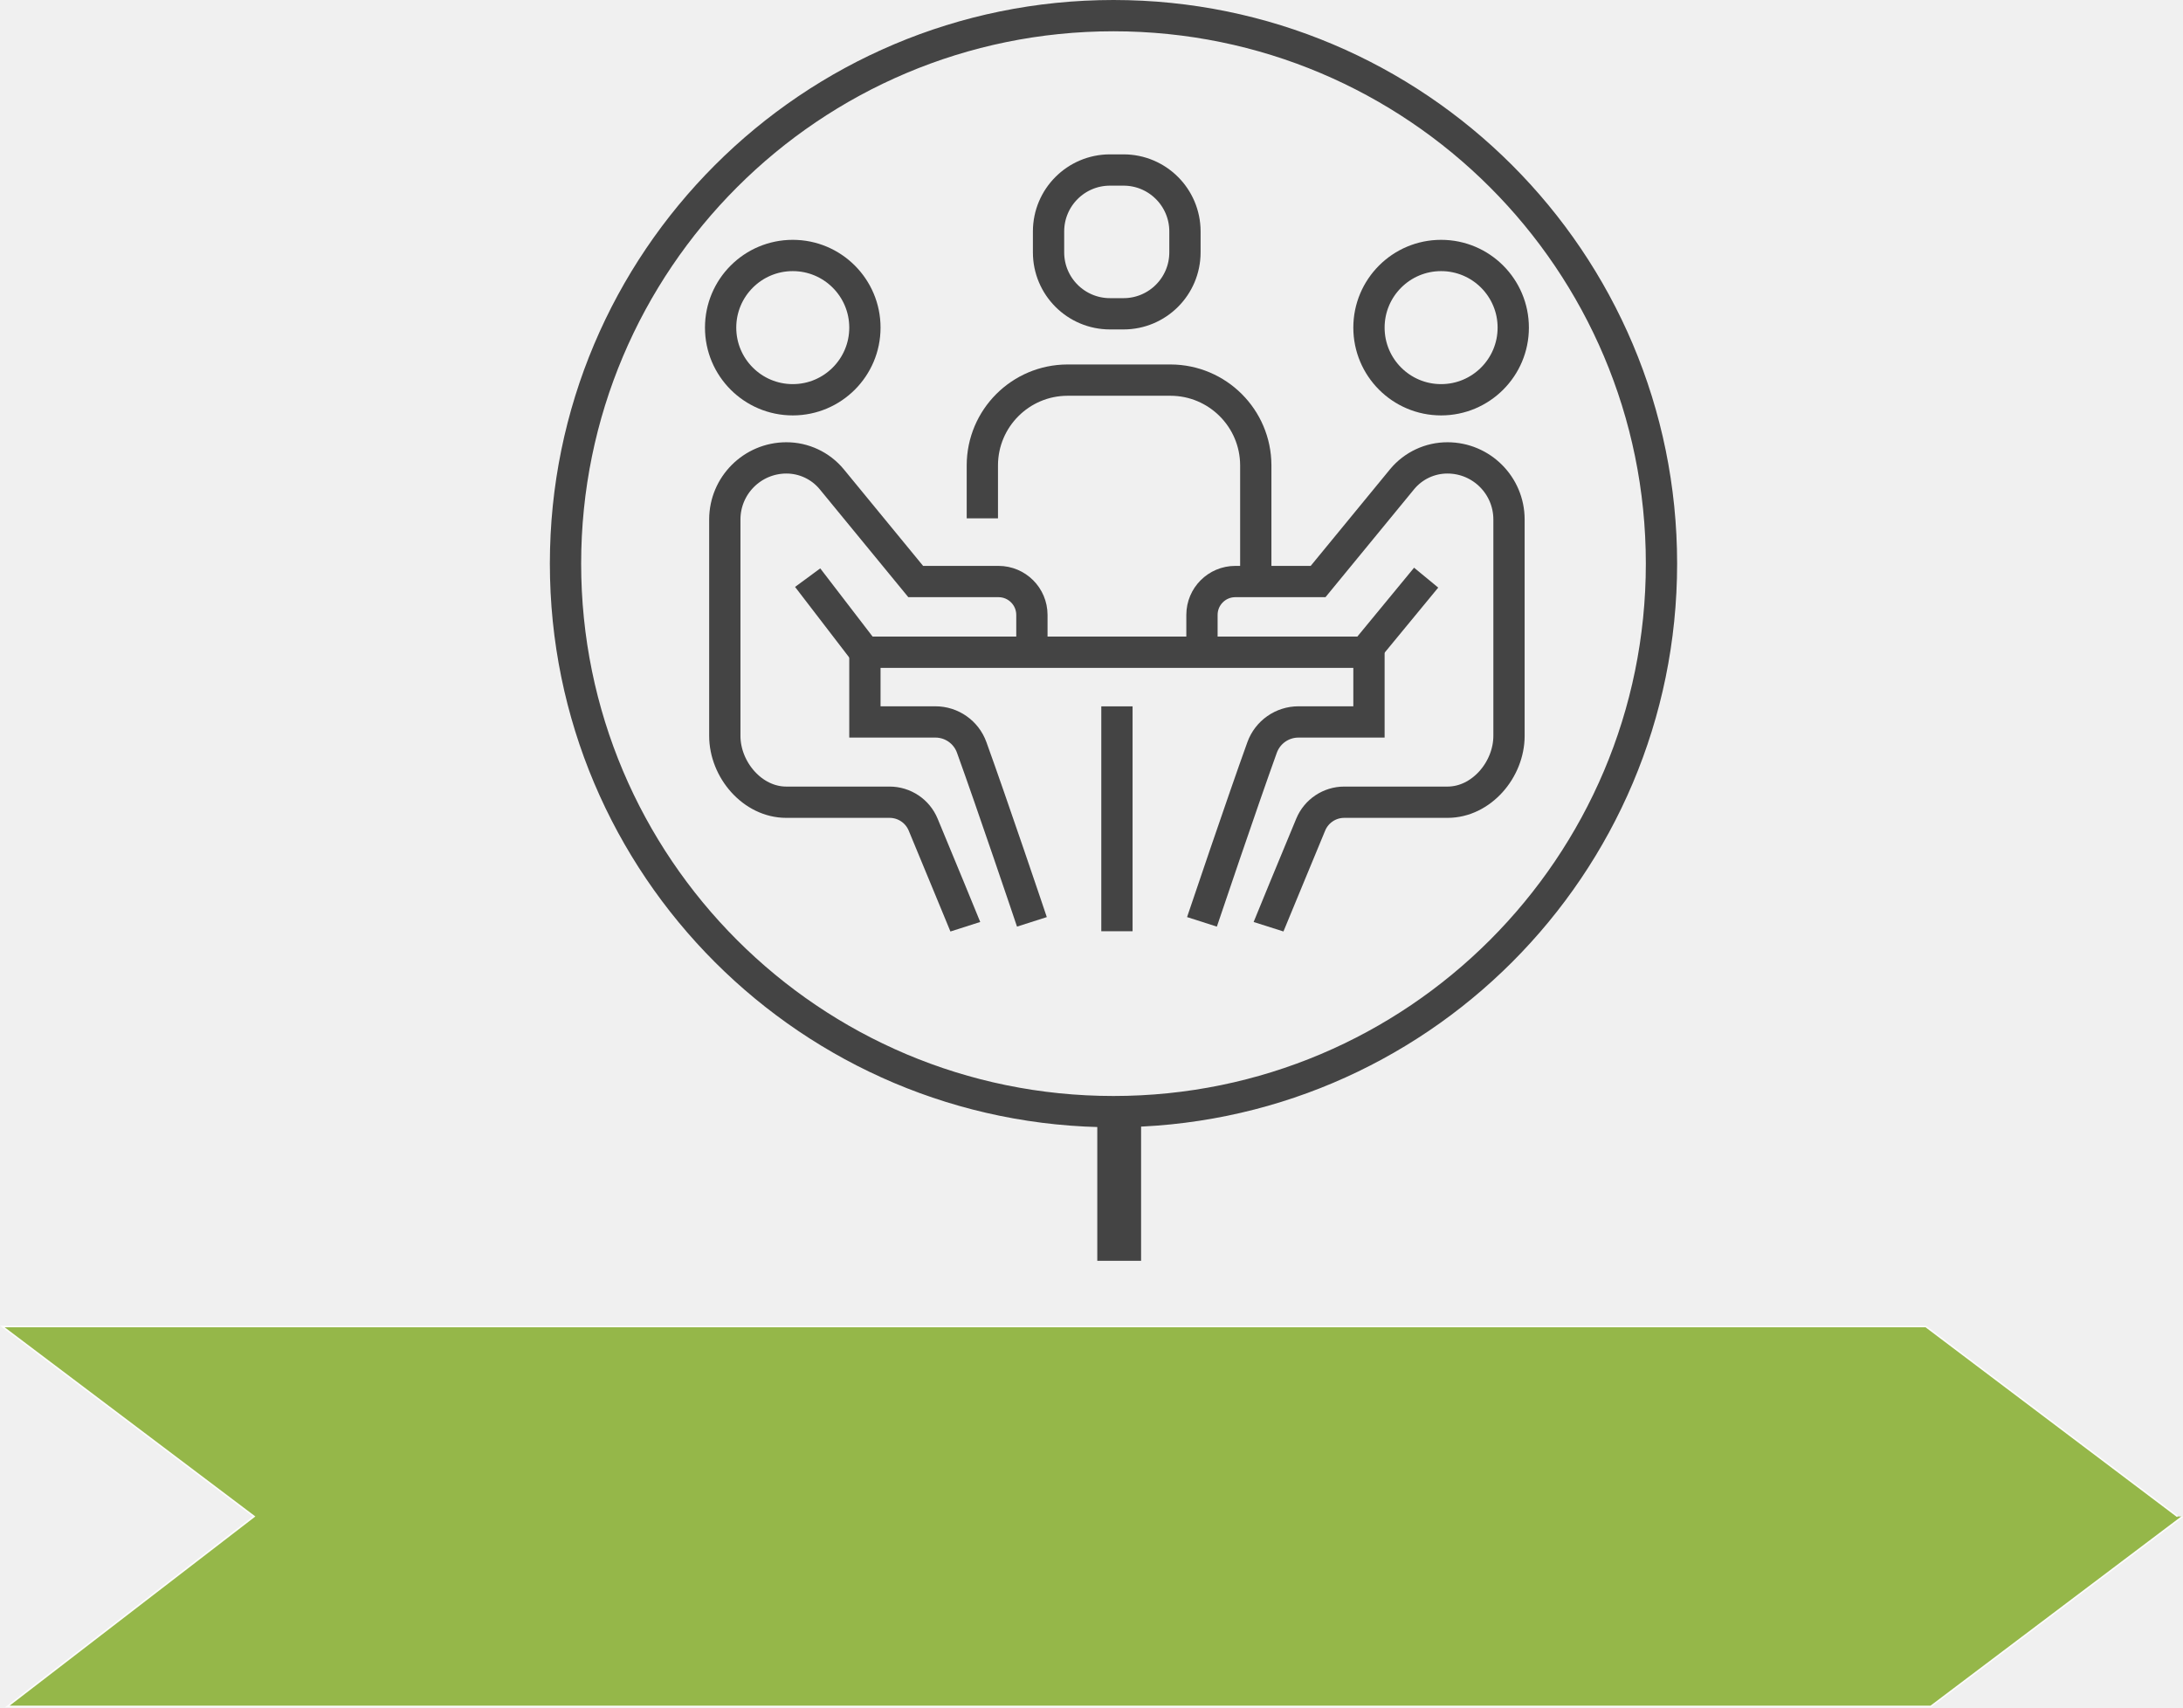
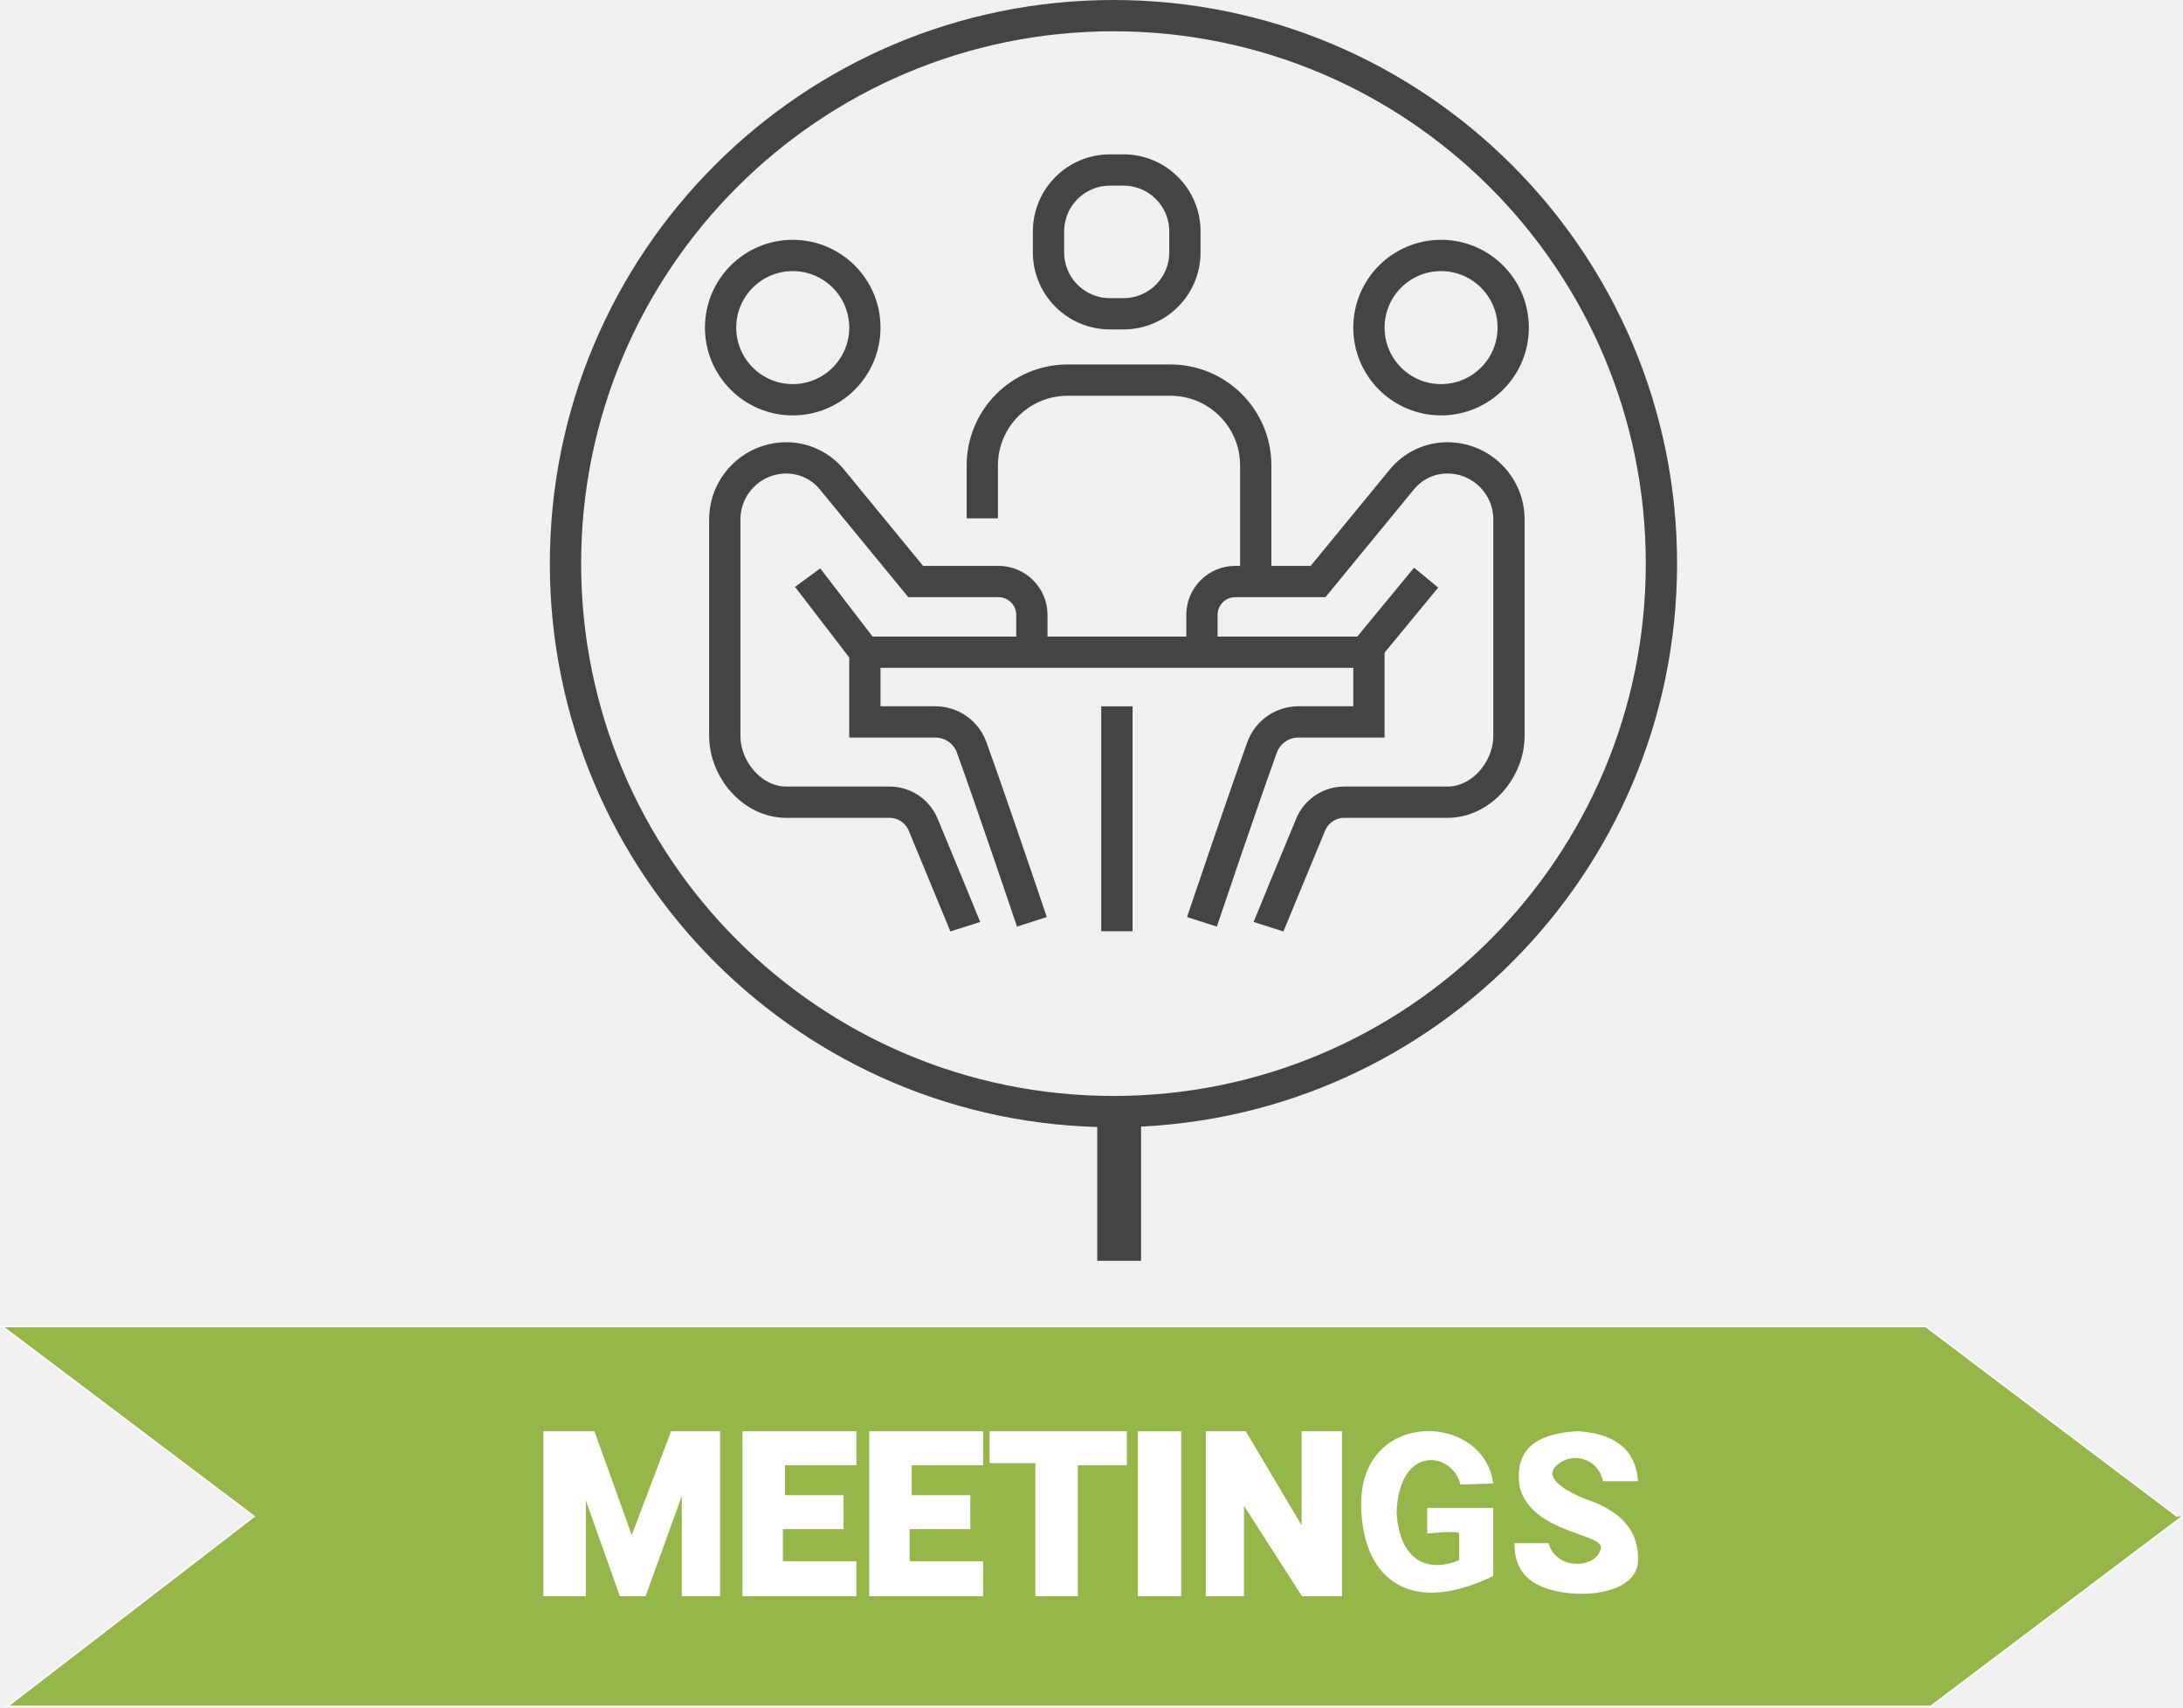
- <svg xmlns="http://www.w3.org/2000/svg" id="Layer_1" data-name="Layer 1" viewBox="0 0 348.89 272.85">
+ <svg xmlns="http://www.w3.org/2000/svg" id="Layer_1" data-name="Layer 1" viewBox="0 0 348.9 272.85">
  <defs>
-     <style>.cls-1{fill:#95b749;stroke:#fcfcfc;stroke-width:0.25px;}.cls-1,.cls-2{stroke-miterlimit:10;}.cls-2{fill:none;stroke:#444;stroke-width:5px;}.cls-3{fill:#444;}</style>
+     <style>.cls-1{fill:#95b749;stroke:#fcfcfc;stroke-width:0.25px;}.cls-1,.cls-2,.cls-4{stroke-miterlimit:10;}.cls-2{fill:none;stroke:#444;stroke-width:5px;}.cls-3{fill:#444;}.cls-4,.cls-5{fill:#fff;}.cls-4{stroke:#fff;}</style>
  </defs>
  <polyline class="cls-1" points="348.82 242.36 308.58 272.72 1.18 272.72 40.61 242.36 0.37 212 307.78 212 348.01 242.36" />
-   <path class="cls-2" d="M129.08,92.32c.39.53,9.15,11.92,9.15,11.92h79.88l9.82-11.92" />
+   <path class="cls-2" d="M129.08,92.32c.39.53,9.15,11.92,9.15,11.92h79.88l9.82-11.92" transform="translate(0)" />
  <circle class="cls-2" cx="126.7" cy="52.36" r="11.53" />
-   <path class="cls-2" d="M164.92,104.27v-6a5.34,5.34,0,0,0-5.34-5.33H146.35L132.91,76.57a9.4,9.4,0,0,0-7.25-3.39h0A9.85,9.85,0,0,0,115.84,83v34.6c0,5.41,4.42,10.61,9.82,10.61h16.51a5.81,5.81,0,0,1,5.37,3.58c2.35,5.68,6.67,16.1,6.74,16.32" />
-   <path class="cls-2" d="M164.92,147.33c-.17-.53-6.54-19.37-9.62-27.87a6.16,6.16,0,0,0-5.81-4.08H138.23V104.26" />
+   <path class="cls-2" d="M164.92,104.27v-6a5.34,5.34,0,0,0-5.34-5.33H146.35L132.91,76.57a9.4,9.4,0,0,0-7.25-3.39h0A9.85,9.85,0,0,0,115.84,83v34.6c0,5.41,4.42,10.61,9.82,10.61h16.51a5.81,5.81,0,0,1,5.37,3.58c2.35,5.68,6.67,16.1,6.74,16.32" transform="translate(0)" />
+   <path class="cls-2" d="M164.92,147.33c-.17-.53-6.54-19.37-9.62-27.87a6.17,6.17,0,0,0-5.81-4.08H138.23V104.26" transform="translate(0)" />
  <circle class="cls-2" cx="230.32" cy="52.36" r="11.53" />
-   <path class="cls-2" d="M192.1,104.27v-6a5.33,5.33,0,0,1,5.33-5.33h13.23L224.1,76.57a9.4,9.4,0,0,1,7.25-3.39h0A9.84,9.84,0,0,1,241.17,83v34.6c0,5.41-4.42,10.61-9.82,10.61H214.84a5.8,5.8,0,0,0-5.36,3.58c-2.35,5.68-6.67,16.1-6.74,16.32" />
-   <path class="cls-2" d="M192.1,147.33c.17-.53,6.54-19.37,9.61-27.87a6.18,6.18,0,0,1,5.81-4.08h11.27V104.26" />
+   <path class="cls-2" d="M192.1,104.27v-6a5.33,5.33,0,0,1,5.33-5.33h13.23L224.1,76.57a9.4,9.4,0,0,1,7.25-3.39h0A9.84,9.84,0,0,1,241.17,83v34.6c0,5.41-4.42,10.61-9.82,10.61H214.84a5.8,5.8,0,0,0-5.36,3.58c-2.35,5.68-6.67,16.1-6.74,16.32" transform="translate(0)" />
+   <path class="cls-2" d="M192.1,147.33c.17-.53,6.54-19.37,9.61-27.87a6.17,6.17,0,0,1,5.81-4.08h11.27V104.26" transform="translate(0)" />
  <line class="cls-2" x1="178.51" y1="148.83" x2="178.51" y2="112.89" />
-   <path class="cls-2" d="M157,82.84V74.36a13.64,13.64,0,0,1,13.6-13.61h16.49a13.65,13.65,0,0,1,13.61,13.61V92.27" />
+   <path class="cls-2" d="M157,82.84V74.36a13.64,13.64,0,0,1,13.6-13.61h16.49A13.64,13.64,0,0,1,200.7,74.36V92.27" transform="translate(0)" />
  <rect class="cls-2" x="167.58" y="27.17" width="21.8" height="22.98" rx="9.82" />
  <circle class="cls-2" cx="177.96" cy="90.08" r="87.58" />
  <polyline class="cls-3" points="175.37 185.5 175.37 201.5 182.37 201.5 182.37 177.5 175.37 177.5 175.37 189.5" />
+   <polygon class="cls-4" points="87.34 229.25 87.34 254.62 93.13 254.62 93.13 236.91 99.43 254.62 102.83 254.62 109.47 236.23 109.47 254.62 114.58 254.62 114.58 229.25 107.6 229.25 100.96 246.79 94.66 229.25 87.34 229.25" />
+   <polygon class="cls-4" points="119.17 229.25 119.17 254.62 136.37 254.62 136.37 250.02 124.62 250.02 124.62 243.89 134.32 243.89 134.32 239.47 124.96 239.47 124.96 233.68 136.37 233.68 136.37 229.25 119.17 229.25" />
+   <polygon class="cls-4" points="139.43 229.25 139.43 254.62 156.62 254.62 156.62 250.02 144.88 250.02 144.88 243.89 154.58 243.89 154.58 239.47 145.22 239.47 145.22 233.68 156.62 233.68 156.62 229.25 139.43 229.25" />
+   <polygon class="cls-4" points="158.66 229.25 158.66 233.34 165.98 233.34 165.98 254.62 171.77 254.62 171.77 233.68 179.6 233.68 179.6 229.25 158.66 229.25" />
+   <rect class="cls-4" x="182.37" y="229.26" width="5.91" height="25.36" />
+   <polygon class="cls-4" points="193.22 229.25 193.22 254.62 198.32 254.62 198.32 238.96 208.37 254.62 213.98 254.62 213.98 229.25 208.53 229.25 208.53 245.6 198.83 229.25 193.22 229.25" />
+   <path class="cls-5" d="M238.66,237.09c-1.53-11.41-21.11-11.92-21.11,3.23,0,11.23,7,18.38,21.11,11.57V241H228.11v4.09s5.1-.52,5.1,0v4.25c-4.44,1.94-9.53.68-10-7.71.51-11,9-9.48,10.21-4.37Z" transform="translate(0)" />
+   <path class="cls-5" d="M256.19,236.74h5.62c-.38-5.24-3.91-7.65-9.7-8-6.44.35-10.22,2.81-9.2,9.05,2.05,7.32,13.62,7.32,12.94,9.7-.68,3.23-7.15,3.57-8.34-.85h-5.45c-.06,4.23,2.12,7.31,8.85,8,5.12.49,10.83-1,10.9-5.28s-2.13-7.19-6.81-9.19c-5.93-2.05-8.51-4.43-5.79-6.3A4.44,4.44,0,0,1,256.19,236.74Z" transform="translate(0)" />
</svg>
